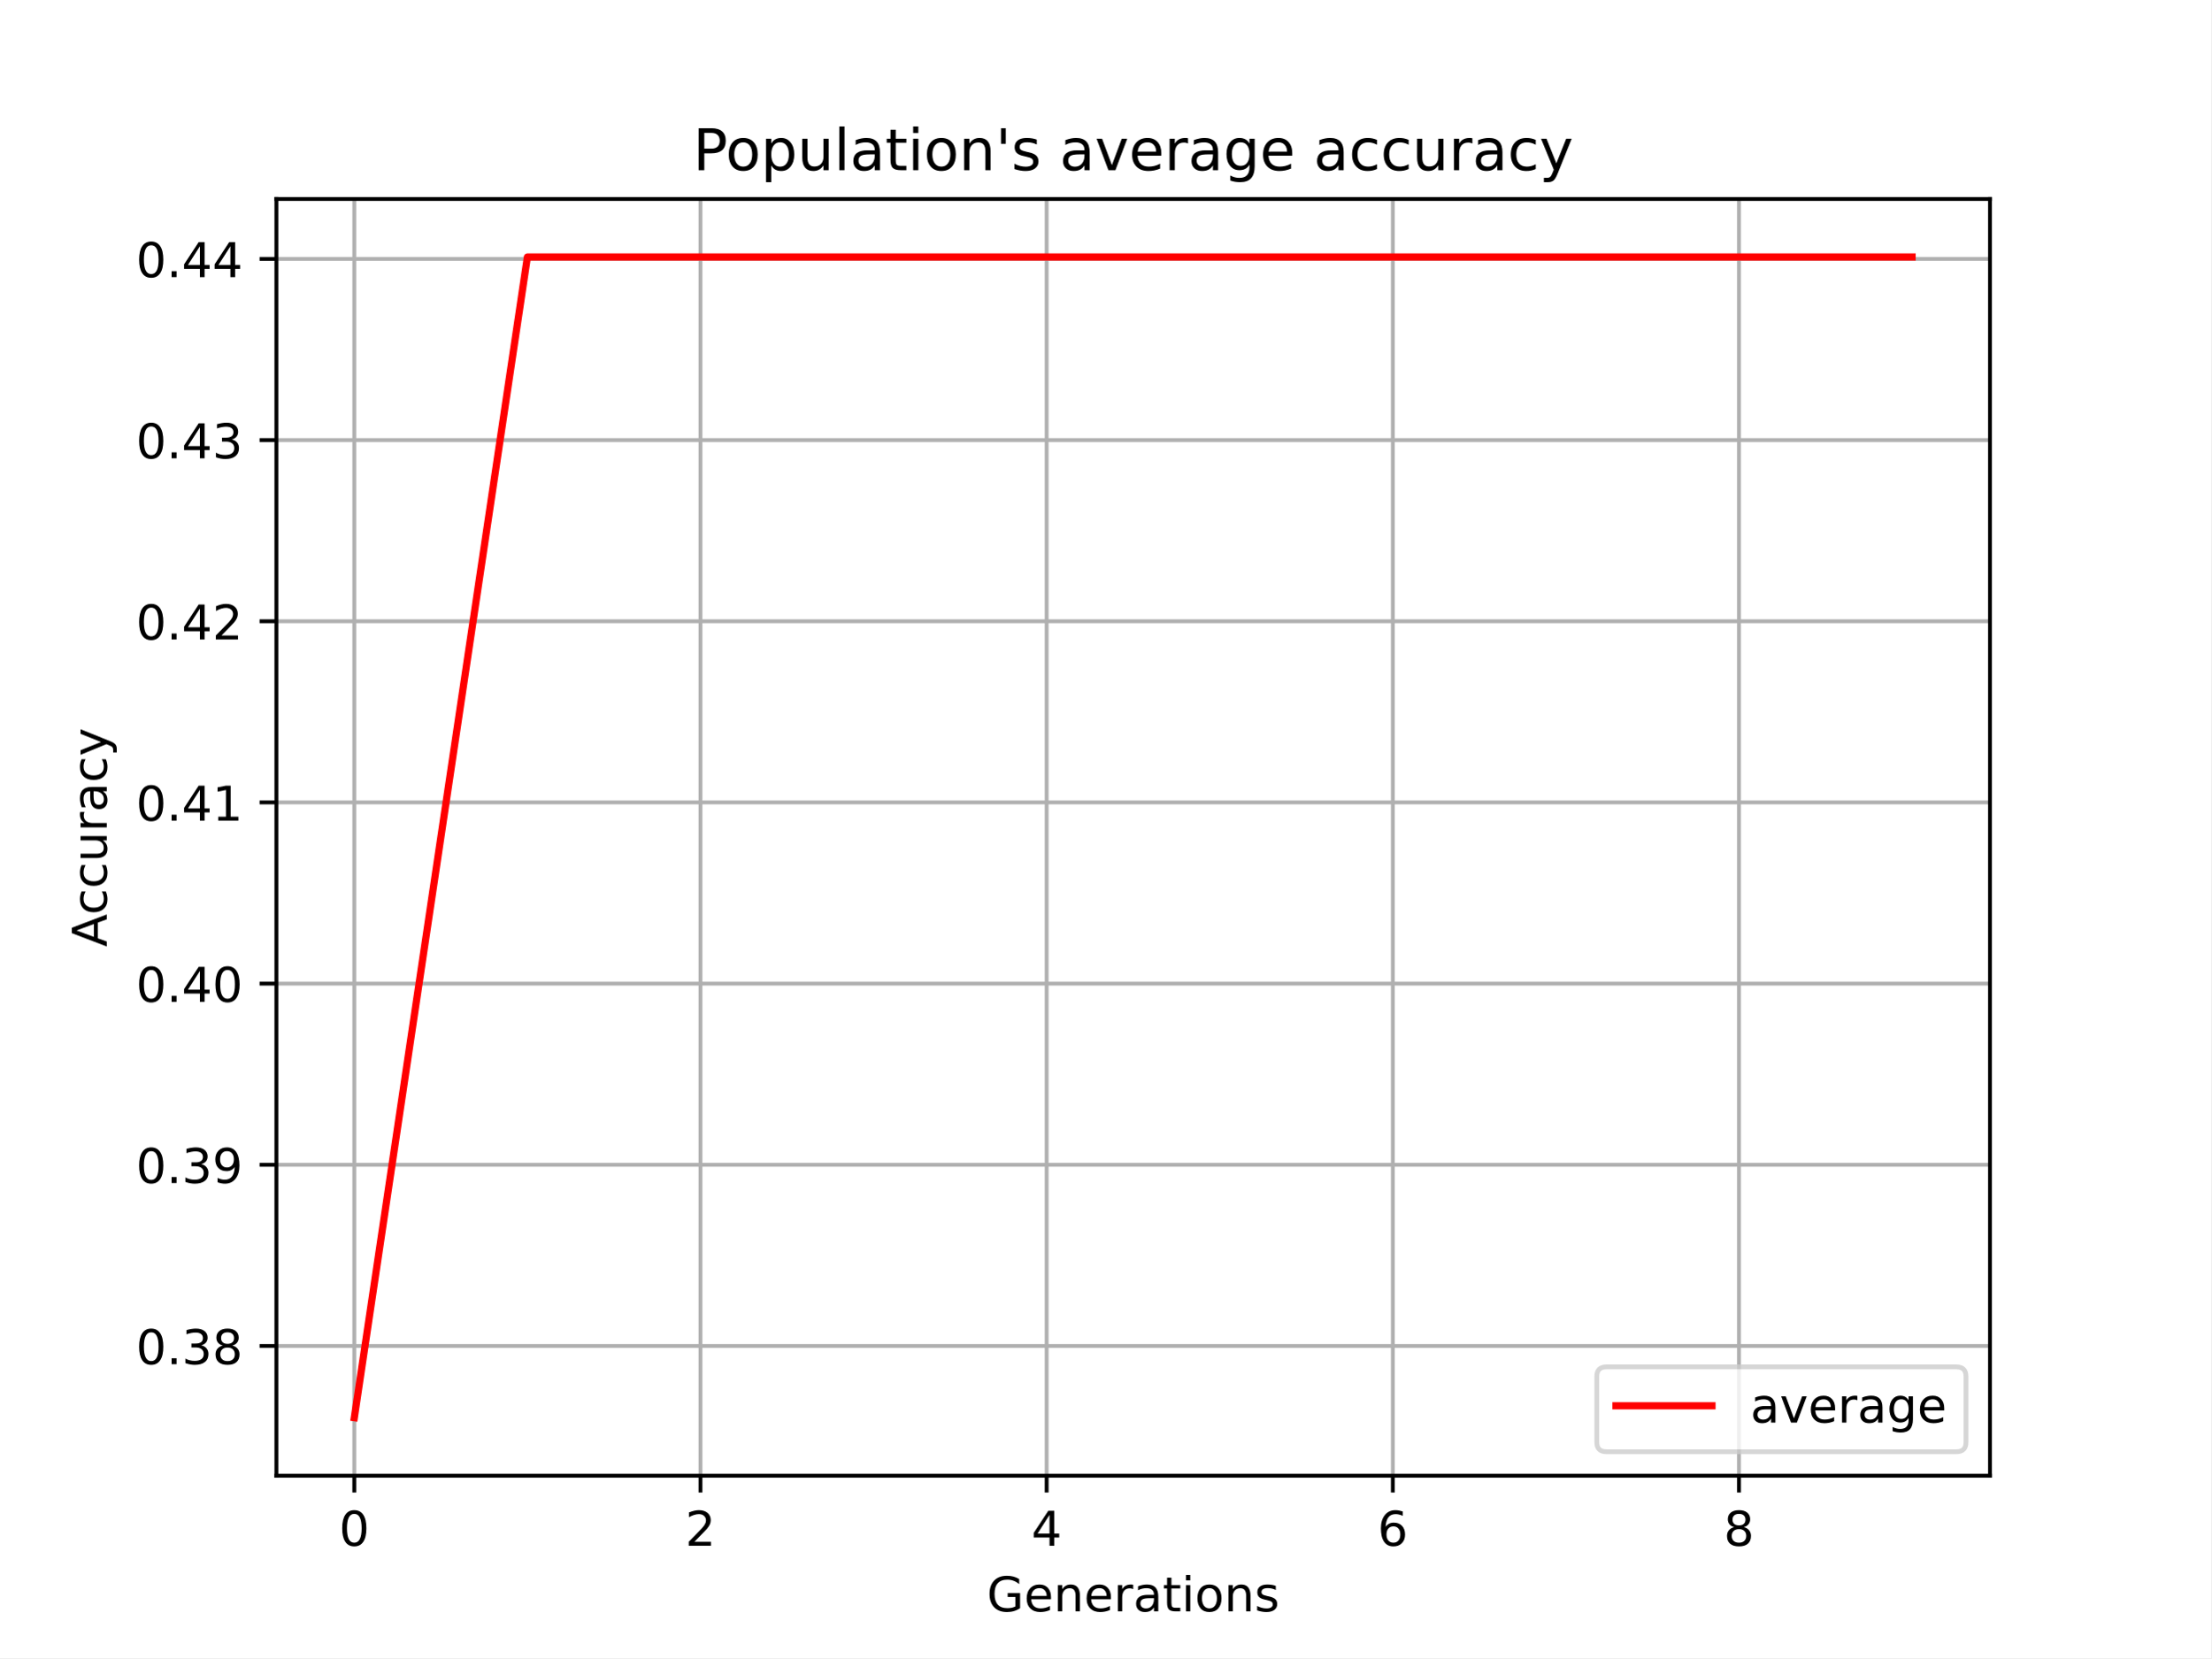
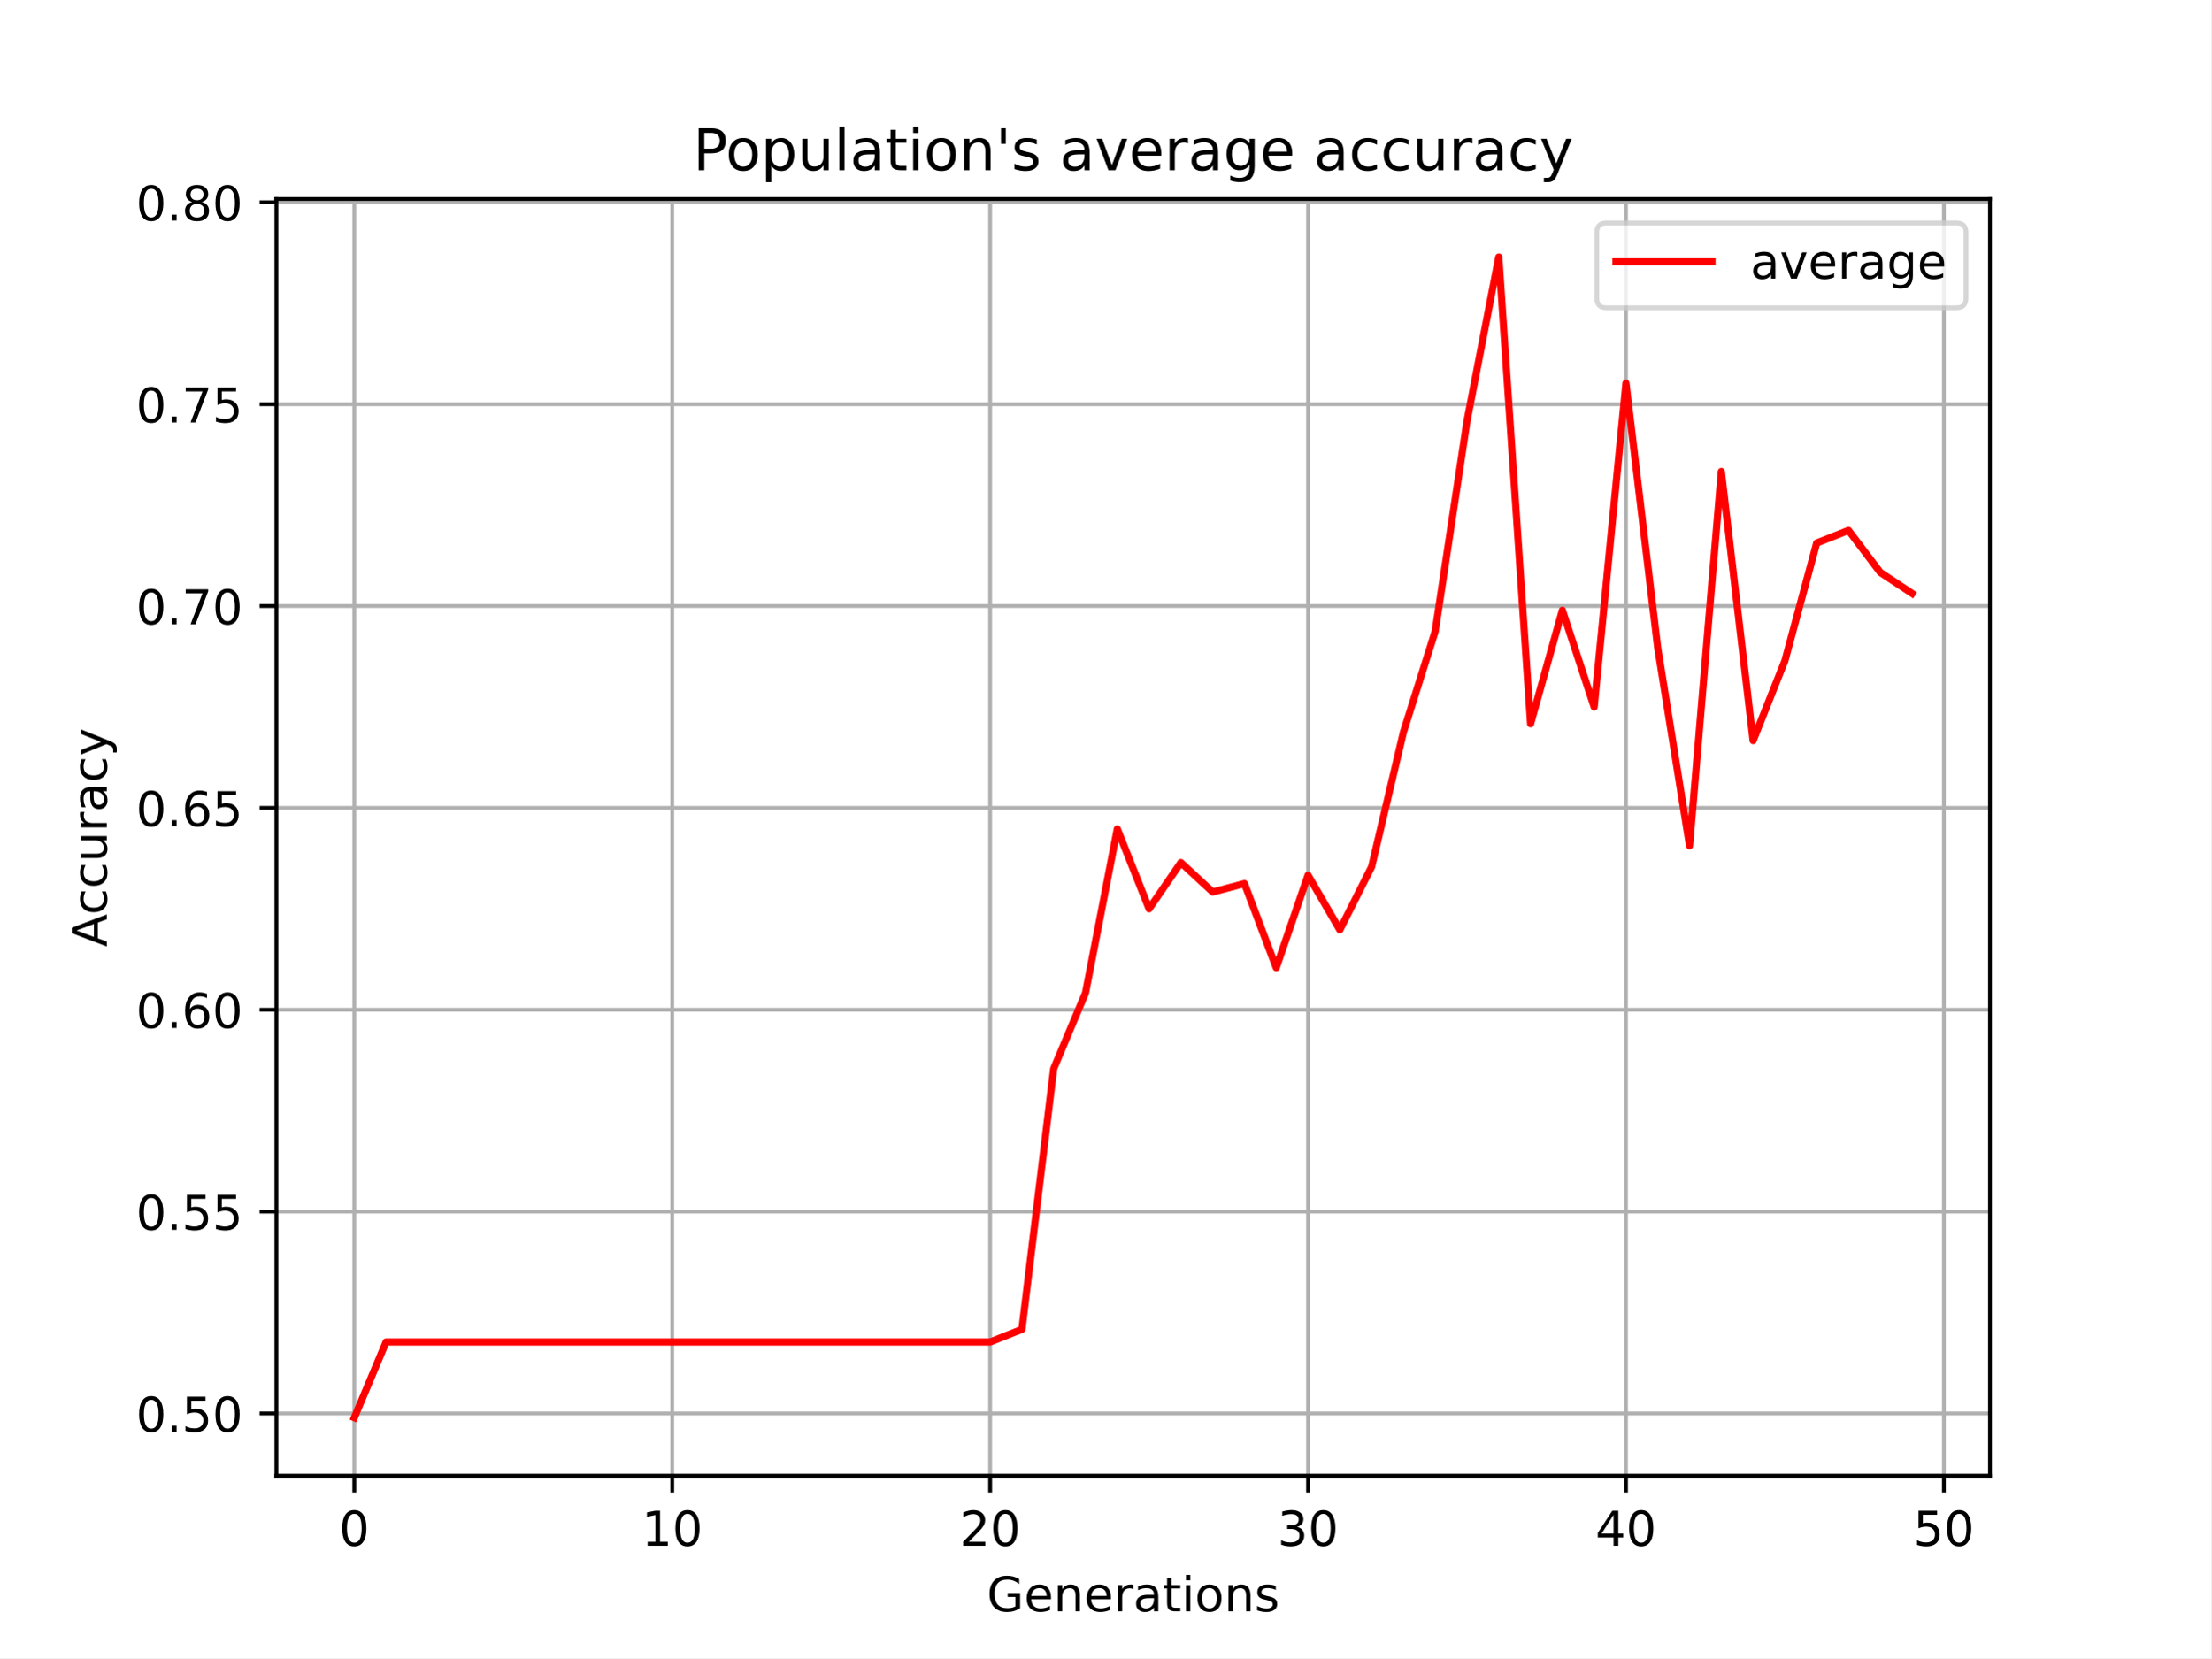
<svg xmlns="http://www.w3.org/2000/svg" xmlns:xlink="http://www.w3.org/1999/xlink" height="345.6pt" version="1.1" viewBox="0 0 460.8 345.6" width="460.8pt">
  <defs>
    <style type="text/css">*{stroke-linecap:butt;stroke-linejoin:round;}</style>
  </defs>
  <g id="figure_1">
    <g id="patch_1">
      <path d="M 0 345.6  L 460.8 345.6  L 460.8 0  L 0 0  z " style="fill:#ffffff;" />
    </g>
    <g id="axes_1">
      <g id="patch_2">
        <path d="M 57.6 307.584  L 414.72 307.584  L 414.72 41.472  L 57.6 41.472  z " style="fill:#ffffff;" />
      </g>
      <g id="matplotlib.axis_1">
        <g id="xtick_1">
          <g id="line2d_1">
-             <path clip-path="url(#pfae59874b2)" d="M 73.833 307.584  L 73.833 41.472  " style="fill:none;stroke:#b0b0b0;stroke-linecap:square;stroke-width:0.8;" />
+             <path clip-path="url(#p418a339ce0)" d="M 73.833 307.584  L 73.833 41.472  " style="fill:none;stroke:#b0b0b0;stroke-linecap:square;stroke-width:0.8;" />
          </g>
          <g id="line2d_2">
            <defs>
-               <path d="M 0 0  L 0 3.5  " id="m2e773ab486" style="stroke:#000000;stroke-width:0.8;" />
+               <path d="M 0 0  L 0 3.5  " id="m3386661712" style="stroke:#000000;stroke-width:0.8;" />
            </defs>
            <g>
-               <use style="stroke:#000000;stroke-width:0.8;" x="73.833" xlink:href="#m2e773ab486" y="307.584" />
+               <use style="stroke:#000000;stroke-width:0.8;" x="73.833" xlink:href="#m3386661712" y="307.584" />
            </g>
          </g>
          <g id="text_1">
            <g transform="translate(70.65148 322.1824)scale(0.1 -0.1)">
              <defs>
                <path d="M 2034 4250  Q 1547 4250 1301 3770  Q 1056 3291 1056 2328  Q 1056 1369 1301 889  Q 1547 409 2034 409  Q 2525 409 2770 889  Q 3016 1369 3016 2328  Q 3016 3291 2770 3770  Q 2525 4250 2034 4250  z M 2034 4750  Q 2819 4750 3233 4129  Q 3647 3509 3647 2328  Q 3647 1150 3233 529  Q 2819 -91 2034 -91  Q 1250 -91 836 529  Q 422 1150 422 2328  Q 422 3509 836 4129  Q 1250 4750 2034 4750  z " id="DejaVuSans-30" transform="scale(0.015625)" />
              </defs>
              <use xlink:href="#DejaVuSans-30" />
            </g>
          </g>
        </g>
        <g id="xtick_2">
          <g id="line2d_3">
-             <path clip-path="url(#pfae59874b2)" d="M 145.978 307.584  L 145.978 41.472  " style="fill:none;stroke:#b0b0b0;stroke-linecap:square;stroke-width:0.8;" />
+             <path clip-path="url(#p418a339ce0)" d="M 140.089 307.584  L 140.089 41.472  " style="fill:none;stroke:#b0b0b0;stroke-linecap:square;stroke-width:0.8;" />
          </g>
          <g id="line2d_4">
            <g>
-               <use style="stroke:#000000;stroke-width:0.8;" x="145.978" xlink:href="#m2e773ab486" y="307.584" />
+               <use style="stroke:#000000;stroke-width:0.8;" x="140.089" xlink:href="#m3386661712" y="307.584" />
            </g>
          </g>
          <g id="text_2">
-             <g transform="translate(142.7969 322.1824)scale(0.1 -0.1)">
-               <defs>
-                 <path d="M 1228 531  L 3431 531  L 3431 0  L 469 0  L 469 531  Q 828 903 1448 1529  Q 2069 2156 2228 2338  Q 2531 2678 2651 2914  Q 2772 3150 2772 3378  Q 2772 3750 2511 3984  Q 2250 4219 1831 4219  Q 1534 4219 1204 4116  Q 875 4013 500 3803  L 500 4441  Q 881 4594 1212 4672  Q 1544 4750 1819 4750  Q 2544 4750 2975 4387  Q 3406 4025 3406 3419  Q 3406 3131 3298 2873  Q 3191 2616 2906 2266  Q 2828 2175 2409 1742  Q 1991 1309 1228 531  z " id="DejaVuSans-32" transform="scale(0.015625)" />
-               </defs>
-               <use xlink:href="#DejaVuSans-32" />
+             <g transform="translate(133.7263 322.1824)scale(0.1 -0.1)">
+               <defs>
+                 <path d="M 794 531  L 1825 531  L 1825 4091  L 703 3866  L 703 4441  L 1819 4666  L 2450 4666  L 2450 531  L 3481 531  L 3481 0  L 794 0  L 794 531  z " id="DejaVuSans-31" transform="scale(0.015625)" />
+               </defs>
+               <use xlink:href="#DejaVuSans-31" />
+               <use x="63.623" xlink:href="#DejaVuSans-30" />
            </g>
          </g>
        </g>
        <g id="xtick_3">
          <g id="line2d_5">
-             <path clip-path="url(#pfae59874b2)" d="M 218.124 307.584  L 218.124 41.472  " style="fill:none;stroke:#b0b0b0;stroke-linecap:square;stroke-width:0.8;" />
+             <path clip-path="url(#p418a339ce0)" d="M 206.345 307.584  L 206.345 41.472  " style="fill:none;stroke:#b0b0b0;stroke-linecap:square;stroke-width:0.8;" />
          </g>
          <g id="line2d_6">
            <g>
-               <use style="stroke:#000000;stroke-width:0.8;" x="218.124" xlink:href="#m2e773ab486" y="307.584" />
+               <use style="stroke:#000000;stroke-width:0.8;" x="206.345" xlink:href="#m3386661712" y="307.584" />
            </g>
          </g>
          <g id="text_3">
-             <g transform="translate(214.9424 322.1824)scale(0.1 -0.1)">
-               <defs>
-                 <path d="M 2419 4116  L 825 1625  L 2419 1625  L 2419 4116  z M 2253 4666  L 3047 4666  L 3047 1625  L 3713 1625  L 3713 1100  L 3047 1100  L 3047 0  L 2419 0  L 2419 1100  L 313 1100  L 313 1709  L 2253 4666  z " id="DejaVuSans-34" transform="scale(0.015625)" />
-               </defs>
-               <use xlink:href="#DejaVuSans-34" />
+             <g transform="translate(199.9823 322.1824)scale(0.1 -0.1)">
+               <defs>
+                 <path d="M 1228 531  L 3431 531  L 3431 0  L 469 0  L 469 531  Q 828 903 1448 1529  Q 2069 2156 2228 2338  Q 2531 2678 2651 2914  Q 2772 3150 2772 3378  Q 2772 3750 2511 3984  Q 2250 4219 1831 4219  Q 1534 4219 1204 4116  Q 875 4013 500 3803  L 500 4441  Q 881 4594 1212 4672  Q 1544 4750 1819 4750  Q 2544 4750 2975 4387  Q 3406 4025 3406 3419  Q 3406 3131 3298 2873  Q 3191 2616 2906 2266  Q 2828 2175 2409 1742  Q 1991 1309 1228 531  z " id="DejaVuSans-32" transform="scale(0.015625)" />
+               </defs>
+               <use xlink:href="#DejaVuSans-32" />
+               <use x="63.623" xlink:href="#DejaVuSans-30" />
            </g>
          </g>
        </g>
        <g id="xtick_4">
          <g id="line2d_7">
-             <path clip-path="url(#pfae59874b2)" d="M 290.269 307.584  L 290.269 41.472  " style="fill:none;stroke:#b0b0b0;stroke-linecap:square;stroke-width:0.8;" />
+             <path clip-path="url(#p418a339ce0)" d="M 272.601 307.584  L 272.601 41.472  " style="fill:none;stroke:#b0b0b0;stroke-linecap:square;stroke-width:0.8;" />
          </g>
          <g id="line2d_8">
            <g>
-               <use style="stroke:#000000;stroke-width:0.8;" x="290.269" xlink:href="#m2e773ab486" y="307.584" />
+               <use style="stroke:#000000;stroke-width:0.8;" x="272.601" xlink:href="#m3386661712" y="307.584" />
            </g>
          </g>
          <g id="text_4">
-             <g transform="translate(287.0878 322.1824)scale(0.1 -0.1)">
-               <defs>
-                 <path d="M 2113 2584  Q 1688 2584 1439 2293  Q 1191 2003 1191 1497  Q 1191 994 1439 701  Q 1688 409 2113 409  Q 2538 409 2786 701  Q 3034 994 3034 1497  Q 3034 2003 2786 2293  Q 2538 2584 2113 2584  z M 3366 4563  L 3366 3988  Q 3128 4100 2886 4159  Q 2644 4219 2406 4219  Q 1781 4219 1451 3797  Q 1122 3375 1075 2522  Q 1259 2794 1537 2939  Q 1816 3084 2150 3084  Q 2853 3084 3261 2657  Q 3669 2231 3669 1497  Q 3669 778 3244 343  Q 2819 -91 2113 -91  Q 1303 -91 875 529  Q 447 1150 447 2328  Q 447 3434 972 4092  Q 1497 4750 2381 4750  Q 2619 4750 2861 4703  Q 3103 4656 3366 4563  z " id="DejaVuSans-36" transform="scale(0.015625)" />
-               </defs>
-               <use xlink:href="#DejaVuSans-36" />
+             <g transform="translate(266.2383 322.1824)scale(0.1 -0.1)">
+               <defs>
+                 <path d="M 2597 2516  Q 3050 2419 3304 2112  Q 3559 1806 3559 1356  Q 3559 666 3084 287  Q 2609 -91 1734 -91  Q 1441 -91 1130 -33  Q 819 25 488 141  L 488 750  Q 750 597 1062 519  Q 1375 441 1716 441  Q 2309 441 2620 675  Q 2931 909 2931 1356  Q 2931 1769 2642 2001  Q 2353 2234 1838 2234  L 1294 2234  L 1294 2753  L 1863 2753  Q 2328 2753 2575 2939  Q 2822 3125 2822 3475  Q 2822 3834 2567 4026  Q 2313 4219 1838 4219  Q 1578 4219 1281 4162  Q 984 4106 628 3988  L 628 4550  Q 988 4650 1302 4700  Q 1616 4750 1894 4750  Q 2613 4750 3031 4423  Q 3450 4097 3450 3541  Q 3450 3153 3228 2886  Q 3006 2619 2597 2516  z " id="DejaVuSans-33" transform="scale(0.015625)" />
+               </defs>
+               <use xlink:href="#DejaVuSans-33" />
+               <use x="63.623" xlink:href="#DejaVuSans-30" />
            </g>
          </g>
        </g>
        <g id="xtick_5">
          <g id="line2d_9">
-             <path clip-path="url(#pfae59874b2)" d="M 362.415 307.584  L 362.415 41.472  " style="fill:none;stroke:#b0b0b0;stroke-linecap:square;stroke-width:0.8;" />
+             <path clip-path="url(#p418a339ce0)" d="M 338.857 307.584  L 338.857 41.472  " style="fill:none;stroke:#b0b0b0;stroke-linecap:square;stroke-width:0.8;" />
          </g>
          <g id="line2d_10">
            <g>
-               <use style="stroke:#000000;stroke-width:0.8;" x="362.415" xlink:href="#m2e773ab486" y="307.584" />
+               <use style="stroke:#000000;stroke-width:0.8;" x="338.857" xlink:href="#m3386661712" y="307.584" />
            </g>
          </g>
          <g id="text_5">
-             <g transform="translate(359.2333 322.1824)scale(0.1 -0.1)">
-               <defs>
-                 <path d="M 2034 2216  Q 1584 2216 1326 1975  Q 1069 1734 1069 1313  Q 1069 891 1326 650  Q 1584 409 2034 409  Q 2484 409 2743 651  Q 3003 894 3003 1313  Q 3003 1734 2745 1975  Q 2488 2216 2034 2216  z M 1403 2484  Q 997 2584 770 2862  Q 544 3141 544 3541  Q 544 4100 942 4425  Q 1341 4750 2034 4750  Q 2731 4750 3128 4425  Q 3525 4100 3525 3541  Q 3525 3141 3298 2862  Q 3072 2584 2669 2484  Q 3125 2378 3379 2068  Q 3634 1759 3634 1313  Q 3634 634 3220 271  Q 2806 -91 2034 -91  Q 1263 -91 848 271  Q 434 634 434 1313  Q 434 1759 690 2068  Q 947 2378 1403 2484  z M 1172 3481  Q 1172 3119 1398 2916  Q 1625 2713 2034 2713  Q 2441 2713 2670 2916  Q 2900 3119 2900 3481  Q 2900 3844 2670 4047  Q 2441 4250 2034 4250  Q 1625 4250 1398 4047  Q 1172 3844 1172 3481  z " id="DejaVuSans-38" transform="scale(0.015625)" />
-               </defs>
-               <use xlink:href="#DejaVuSans-38" />
-             </g>
-           </g>
-         </g>
-         <g id="text_6">
+             <g transform="translate(332.4943 322.1824)scale(0.1 -0.1)">
+               <defs>
+                 <path d="M 2419 4116  L 825 1625  L 2419 1625  L 2419 4116  z M 2253 4666  L 3047 4666  L 3047 1625  L 3713 1625  L 3713 1100  L 3047 1100  L 3047 0  L 2419 0  L 2419 1100  L 313 1100  L 313 1709  L 2253 4666  z " id="DejaVuSans-34" transform="scale(0.015625)" />
+               </defs>
+               <use xlink:href="#DejaVuSans-34" />
+               <use x="63.623" xlink:href="#DejaVuSans-30" />
+             </g>
+           </g>
+         </g>
+         <g id="xtick_6">
+           <g id="line2d_11">
+             <path clip-path="url(#p418a339ce0)" d="M 405.113 307.584  L 405.113 41.472  " style="fill:none;stroke:#b0b0b0;stroke-linecap:square;stroke-width:0.8;" />
+           </g>
+           <g id="line2d_12">
+             <g>
+               <use style="stroke:#000000;stroke-width:0.8;" x="405.113" xlink:href="#m3386661712" y="307.584" />
+             </g>
+           </g>
+           <g id="text_6">
+             <g transform="translate(398.7504 322.1824)scale(0.1 -0.1)">
+               <defs>
+                 <path d="M 691 4666  L 3169 4666  L 3169 4134  L 1269 4134  L 1269 2991  Q 1406 3038 1543 3061  Q 1681 3084 1819 3084  Q 2600 3084 3056 2656  Q 3513 2228 3513 1497  Q 3513 744 3044 326  Q 2575 -91 1722 -91  Q 1428 -91 1123 -41  Q 819 9 494 109  L 494 744  Q 775 591 1075 516  Q 1375 441 1709 441  Q 2250 441 2565 725  Q 2881 1009 2881 1497  Q 2881 1984 2565 2268  Q 2250 2553 1709 2553  Q 1456 2553 1204 2497  Q 953 2441 691 2322  L 691 4666  z " id="DejaVuSans-35" transform="scale(0.015625)" />
+               </defs>
+               <use xlink:href="#DejaVuSans-35" />
+               <use x="63.623" xlink:href="#DejaVuSans-30" />
+             </g>
+           </g>
+         </g>
+         <g id="text_7">
          <g transform="translate(205.6623 335.8606)scale(0.1 -0.1)">
            <defs>
              <path d="M 3809 666  L 3809 1919  L 2778 1919  L 2778 2438  L 4434 2438  L 4434 434  Q 4069 175 3628 42  Q 3188 -91 2688 -91  Q 1594 -91 976 548  Q 359 1188 359 2328  Q 359 3472 976 4111  Q 1594 4750 2688 4750  Q 3144 4750 3555 4637  Q 3966 4525 4313 4306  L 4313 3634  Q 3963 3931 3569 4081  Q 3175 4231 2741 4231  Q 1884 4231 1454 3753  Q 1025 3275 1025 2328  Q 1025 1384 1454 906  Q 1884 428 2741 428  Q 3075 428 3337 486  Q 3600 544 3809 666  z " id="DejaVuSans-47" transform="scale(0.015625)" />
              <path d="M 3597 1894  L 3597 1613  L 953 1613  Q 991 1019 1311 708  Q 1631 397 2203 397  Q 2534 397 2845 478  Q 3156 559 3463 722  L 3463 178  Q 3153 47 2828 -22  Q 2503 -91 2169 -91  Q 1331 -91 842 396  Q 353 884 353 1716  Q 353 2575 817 3079  Q 1281 3584 2069 3584  Q 2775 3584 3186 3129  Q 3597 2675 3597 1894  z M 3022 2063  Q 3016 2534 2758 2815  Q 2500 3097 2075 3097  Q 1594 3097 1305 2825  Q 1016 2553 972 2059  L 3022 2063  z " id="DejaVuSans-65" transform="scale(0.015625)" />
              <path d="M 3513 2113  L 3513 0  L 2938 0  L 2938 2094  Q 2938 2591 2744 2837  Q 2550 3084 2163 3084  Q 1697 3084 1428 2787  Q 1159 2491 1159 1978  L 1159 0  L 581 0  L 581 3500  L 1159 3500  L 1159 2956  Q 1366 3272 1645 3428  Q 1925 3584 2291 3584  Q 2894 3584 3203 3211  Q 3513 2838 3513 2113  z " id="DejaVuSans-6e" transform="scale(0.015625)" />
              <path d="M 2631 2963  Q 2534 3019 2420 3045  Q 2306 3072 2169 3072  Q 1681 3072 1420 2755  Q 1159 2438 1159 1844  L 1159 0  L 581 0  L 581 3500  L 1159 3500  L 1159 2956  Q 1341 3275 1631 3429  Q 1922 3584 2338 3584  Q 2397 3584 2469 3576  Q 2541 3569 2628 3553  L 2631 2963  z " id="DejaVuSans-72" transform="scale(0.015625)" />
              <path d="M 2194 1759  Q 1497 1759 1228 1600  Q 959 1441 959 1056  Q 959 750 1161 570  Q 1363 391 1709 391  Q 2188 391 2477 730  Q 2766 1069 2766 1631  L 2766 1759  L 2194 1759  z M 3341 1997  L 3341 0  L 2766 0  L 2766 531  Q 2569 213 2275 61  Q 1981 -91 1556 -91  Q 1019 -91 701 211  Q 384 513 384 1019  Q 384 1609 779 1909  Q 1175 2209 1959 2209  L 2766 2209  L 2766 2266  Q 2766 2663 2505 2880  Q 2244 3097 1772 3097  Q 1472 3097 1187 3025  Q 903 2953 641 2809  L 641 3341  Q 956 3463 1253 3523  Q 1550 3584 1831 3584  Q 2591 3584 2966 3190  Q 3341 2797 3341 1997  z " id="DejaVuSans-61" transform="scale(0.015625)" />
              <path d="M 1172 4494  L 1172 3500  L 2356 3500  L 2356 3053  L 1172 3053  L 1172 1153  Q 1172 725 1289 603  Q 1406 481 1766 481  L 2356 481  L 2356 0  L 1766 0  Q 1100 0 847 248  Q 594 497 594 1153  L 594 3053  L 172 3053  L 172 3500  L 594 3500  L 594 4494  L 1172 4494  z " id="DejaVuSans-74" transform="scale(0.015625)" />
              <path d="M 603 3500  L 1178 3500  L 1178 0  L 603 0  L 603 3500  z M 603 4863  L 1178 4863  L 1178 4134  L 603 4134  L 603 4863  z " id="DejaVuSans-69" transform="scale(0.015625)" />
              <path d="M 1959 3097  Q 1497 3097 1228 2736  Q 959 2375 959 1747  Q 959 1119 1226 758  Q 1494 397 1959 397  Q 2419 397 2687 759  Q 2956 1122 2956 1747  Q 2956 2369 2687 2733  Q 2419 3097 1959 3097  z M 1959 3584  Q 2709 3584 3137 3096  Q 3566 2609 3566 1747  Q 3566 888 3137 398  Q 2709 -91 1959 -91  Q 1206 -91 779 398  Q 353 888 353 1747  Q 353 2609 779 3096  Q 1206 3584 1959 3584  z " id="DejaVuSans-6f" transform="scale(0.015625)" />
              <path d="M 2834 3397  L 2834 2853  Q 2591 2978 2328 3040  Q 2066 3103 1784 3103  Q 1356 3103 1142 2972  Q 928 2841 928 2578  Q 928 2378 1081 2264  Q 1234 2150 1697 2047  L 1894 2003  Q 2506 1872 2764 1633  Q 3022 1394 3022 966  Q 3022 478 2636 193  Q 2250 -91 1575 -91  Q 1294 -91 989 -36  Q 684 19 347 128  L 347 722  Q 666 556 975 473  Q 1284 391 1588 391  Q 1994 391 2212 530  Q 2431 669 2431 922  Q 2431 1156 2273 1281  Q 2116 1406 1581 1522  L 1381 1569  Q 847 1681 609 1914  Q 372 2147 372 2553  Q 372 3047 722 3315  Q 1072 3584 1716 3584  Q 2034 3584 2315 3537  Q 2597 3491 2834 3397  z " id="DejaVuSans-73" transform="scale(0.015625)" />
            </defs>
            <use xlink:href="#DejaVuSans-47" />
            <use x="77.49" xlink:href="#DejaVuSans-65" />
            <use x="139.014" xlink:href="#DejaVuSans-6e" />
            <use x="202.393" xlink:href="#DejaVuSans-65" />
            <use x="263.916" xlink:href="#DejaVuSans-72" />
            <use x="305.029" xlink:href="#DejaVuSans-61" />
            <use x="366.309" xlink:href="#DejaVuSans-74" />
            <use x="405.518" xlink:href="#DejaVuSans-69" />
            <use x="433.301" xlink:href="#DejaVuSans-6f" />
            <use x="494.482" xlink:href="#DejaVuSans-6e" />
            <use x="557.861" xlink:href="#DejaVuSans-73" />
          </g>
        </g>
      </g>
      <g id="matplotlib.axis_2">
        <g id="ytick_1">
-           <g id="line2d_11">
-             <path clip-path="url(#pfae59874b2)" d="M 57.6 280.54  L 414.72 280.54  " style="fill:none;stroke:#b0b0b0;stroke-linecap:square;stroke-width:0.8;" />
-           </g>
-           <g id="line2d_12">
+           <g id="line2d_13">
+             <path clip-path="url(#p418a339ce0)" d="M 57.6 294.611  L 414.72 294.611  " style="fill:none;stroke:#b0b0b0;stroke-linecap:square;stroke-width:0.8;" />
+           </g>
+           <g id="line2d_14">
            <defs>
-               <path d="M 0 0  L -3.5 0  " id="m32ea1420cf" style="stroke:#000000;stroke-width:0.8;" />
+               <path d="M 0 0  L -3.5 0  " id="mb14eae6758" style="stroke:#000000;stroke-width:0.8;" />
            </defs>
            <g>
-               <use style="stroke:#000000;stroke-width:0.8;" x="57.6" xlink:href="#m32ea1420cf" y="280.54" />
-             </g>
-           </g>
-           <g id="text_7">
-             <g transform="translate(28.33438 284.3393)scale(0.1 -0.1)">
+               <use style="stroke:#000000;stroke-width:0.8;" x="57.6" xlink:href="#mb14eae6758" y="294.611" />
+             </g>
+           </g>
+           <g id="text_8">
+             <g transform="translate(28.33438 298.4107)scale(0.1 -0.1)">
              <defs>
                <path d="M 684 794  L 1344 794  L 1344 0  L 684 0  L 684 794  z " id="DejaVuSans-2e" transform="scale(0.015625)" />
-                 <path d="M 2597 2516  Q 3050 2419 3304 2112  Q 3559 1806 3559 1356  Q 3559 666 3084 287  Q 2609 -91 1734 -91  Q 1441 -91 1130 -33  Q 819 25 488 141  L 488 750  Q 750 597 1062 519  Q 1375 441 1716 441  Q 2309 441 2620 675  Q 2931 909 2931 1356  Q 2931 1769 2642 2001  Q 2353 2234 1838 2234  L 1294 2234  L 1294 2753  L 1863 2753  Q 2328 2753 2575 2939  Q 2822 3125 2822 3475  Q 2822 3834 2567 4026  Q 2313 4219 1838 4219  Q 1578 4219 1281 4162  Q 984 4106 628 3988  L 628 4550  Q 988 4650 1302 4700  Q 1616 4750 1894 4750  Q 2613 4750 3031 4423  Q 3450 4097 3450 3541  Q 3450 3153 3228 2886  Q 3006 2619 2597 2516  z " id="DejaVuSans-33" transform="scale(0.015625)" />
-               </defs>
-               <use xlink:href="#DejaVuSans-30" />
-               <use x="63.623" xlink:href="#DejaVuSans-2e" />
-               <use x="95.41" xlink:href="#DejaVuSans-33" />
-               <use x="159.033" xlink:href="#DejaVuSans-38" />
+               </defs>
+               <use xlink:href="#DejaVuSans-30" />
+               <use x="63.623" xlink:href="#DejaVuSans-2e" />
+               <use x="95.41" xlink:href="#DejaVuSans-35" />
+               <use x="159.033" xlink:href="#DejaVuSans-30" />
            </g>
          </g>
        </g>
        <g id="ytick_2">
-           <g id="line2d_13">
-             <path clip-path="url(#pfae59874b2)" d="M 57.6 242.777  L 414.72 242.777  " style="fill:none;stroke:#b0b0b0;stroke-linecap:square;stroke-width:0.8;" />
-           </g>
-           <g id="line2d_14">
-             <g>
-               <use style="stroke:#000000;stroke-width:0.8;" x="57.6" xlink:href="#m32ea1420cf" y="242.777" />
-             </g>
-           </g>
-           <g id="text_8">
-             <g transform="translate(28.33438 246.5762)scale(0.1 -0.1)">
-               <defs>
-                 <path d="M 703 97  L 703 672  Q 941 559 1184 500  Q 1428 441 1663 441  Q 2288 441 2617 861  Q 2947 1281 2994 2138  Q 2813 1869 2534 1725  Q 2256 1581 1919 1581  Q 1219 1581 811 2004  Q 403 2428 403 3163  Q 403 3881 828 4315  Q 1253 4750 1959 4750  Q 2769 4750 3195 4129  Q 3622 3509 3622 2328  Q 3622 1225 3098 567  Q 2575 -91 1691 -91  Q 1453 -91 1209 -44  Q 966 3 703 97  z M 1959 2075  Q 2384 2075 2632 2365  Q 2881 2656 2881 3163  Q 2881 3666 2632 3958  Q 2384 4250 1959 4250  Q 1534 4250 1286 3958  Q 1038 3666 1038 3163  Q 1038 2656 1286 2365  Q 1534 2075 1959 2075  z " id="DejaVuSans-39" transform="scale(0.015625)" />
-               </defs>
-               <use xlink:href="#DejaVuSans-30" />
-               <use x="63.623" xlink:href="#DejaVuSans-2e" />
-               <use x="95.41" xlink:href="#DejaVuSans-33" />
-               <use x="159.033" xlink:href="#DejaVuSans-39" />
+           <g id="line2d_15">
+             <path clip-path="url(#p418a339ce0)" d="M 57.6 252.538  L 414.72 252.538  " style="fill:none;stroke:#b0b0b0;stroke-linecap:square;stroke-width:0.8;" />
+           </g>
+           <g id="line2d_16">
+             <g>
+               <use style="stroke:#000000;stroke-width:0.8;" x="57.6" xlink:href="#mb14eae6758" y="252.538" />
+             </g>
+           </g>
+           <g id="text_9">
+             <g transform="translate(28.33438 256.3377)scale(0.1 -0.1)">
+               <use xlink:href="#DejaVuSans-30" />
+               <use x="63.623" xlink:href="#DejaVuSans-2e" />
+               <use x="95.41" xlink:href="#DejaVuSans-35" />
+               <use x="159.033" xlink:href="#DejaVuSans-35" />
            </g>
          </g>
        </g>
        <g id="ytick_3">
-           <g id="line2d_15">
-             <path clip-path="url(#pfae59874b2)" d="M 57.6 205.014  L 414.72 205.014  " style="fill:none;stroke:#b0b0b0;stroke-linecap:square;stroke-width:0.8;" />
-           </g>
-           <g id="line2d_16">
-             <g>
-               <use style="stroke:#000000;stroke-width:0.8;" x="57.6" xlink:href="#m32ea1420cf" y="205.014" />
-             </g>
-           </g>
-           <g id="text_9">
-             <g transform="translate(28.33438 208.8131)scale(0.1 -0.1)">
-               <use xlink:href="#DejaVuSans-30" />
-               <use x="63.623" xlink:href="#DejaVuSans-2e" />
-               <use x="95.41" xlink:href="#DejaVuSans-34" />
+           <g id="line2d_17">
+             <path clip-path="url(#p418a339ce0)" d="M 57.6 210.465  L 414.72 210.465  " style="fill:none;stroke:#b0b0b0;stroke-linecap:square;stroke-width:0.8;" />
+           </g>
+           <g id="line2d_18">
+             <g>
+               <use style="stroke:#000000;stroke-width:0.8;" x="57.6" xlink:href="#mb14eae6758" y="210.465" />
+             </g>
+           </g>
+           <g id="text_10">
+             <g transform="translate(28.33438 214.2646)scale(0.1 -0.1)">
+               <defs>
+                 <path d="M 2113 2584  Q 1688 2584 1439 2293  Q 1191 2003 1191 1497  Q 1191 994 1439 701  Q 1688 409 2113 409  Q 2538 409 2786 701  Q 3034 994 3034 1497  Q 3034 2003 2786 2293  Q 2538 2584 2113 2584  z M 3366 4563  L 3366 3988  Q 3128 4100 2886 4159  Q 2644 4219 2406 4219  Q 1781 4219 1451 3797  Q 1122 3375 1075 2522  Q 1259 2794 1537 2939  Q 1816 3084 2150 3084  Q 2853 3084 3261 2657  Q 3669 2231 3669 1497  Q 3669 778 3244 343  Q 2819 -91 2113 -91  Q 1303 -91 875 529  Q 447 1150 447 2328  Q 447 3434 972 4092  Q 1497 4750 2381 4750  Q 2619 4750 2861 4703  Q 3103 4656 3366 4563  z " id="DejaVuSans-36" transform="scale(0.015625)" />
+               </defs>
+               <use xlink:href="#DejaVuSans-30" />
+               <use x="63.623" xlink:href="#DejaVuSans-2e" />
+               <use x="95.41" xlink:href="#DejaVuSans-36" />
              <use x="159.033" xlink:href="#DejaVuSans-30" />
            </g>
          </g>
        </g>
        <g id="ytick_4">
-           <g id="line2d_17">
-             <path clip-path="url(#pfae59874b2)" d="M 57.6 167.251  L 414.72 167.251  " style="fill:none;stroke:#b0b0b0;stroke-linecap:square;stroke-width:0.8;" />
-           </g>
-           <g id="line2d_18">
-             <g>
-               <use style="stroke:#000000;stroke-width:0.8;" x="57.6" xlink:href="#m32ea1420cf" y="167.251" />
-             </g>
-           </g>
-           <g id="text_10">
-             <g transform="translate(28.33438 171.0499)scale(0.1 -0.1)">
-               <defs>
-                 <path d="M 794 531  L 1825 531  L 1825 4091  L 703 3866  L 703 4441  L 1819 4666  L 2450 4666  L 2450 531  L 3481 531  L 3481 0  L 794 0  L 794 531  z " id="DejaVuSans-31" transform="scale(0.015625)" />
-               </defs>
-               <use xlink:href="#DejaVuSans-30" />
-               <use x="63.623" xlink:href="#DejaVuSans-2e" />
-               <use x="95.41" xlink:href="#DejaVuSans-34" />
-               <use x="159.033" xlink:href="#DejaVuSans-31" />
+           <g id="line2d_19">
+             <path clip-path="url(#p418a339ce0)" d="M 57.6 168.392  L 414.72 168.392  " style="fill:none;stroke:#b0b0b0;stroke-linecap:square;stroke-width:0.8;" />
+           </g>
+           <g id="line2d_20">
+             <g>
+               <use style="stroke:#000000;stroke-width:0.8;" x="57.6" xlink:href="#mb14eae6758" y="168.392" />
+             </g>
+           </g>
+           <g id="text_11">
+             <g transform="translate(28.33438 172.1916)scale(0.1 -0.1)">
+               <use xlink:href="#DejaVuSans-30" />
+               <use x="63.623" xlink:href="#DejaVuSans-2e" />
+               <use x="95.41" xlink:href="#DejaVuSans-36" />
+               <use x="159.033" xlink:href="#DejaVuSans-35" />
            </g>
          </g>
        </g>
        <g id="ytick_5">
-           <g id="line2d_19">
-             <path clip-path="url(#pfae59874b2)" d="M 57.6 129.488  L 414.72 129.488  " style="fill:none;stroke:#b0b0b0;stroke-linecap:square;stroke-width:0.8;" />
-           </g>
-           <g id="line2d_20">
-             <g>
-               <use style="stroke:#000000;stroke-width:0.8;" x="57.6" xlink:href="#m32ea1420cf" y="129.488" />
-             </g>
-           </g>
-           <g id="text_11">
-             <g transform="translate(28.33438 133.2868)scale(0.1 -0.1)">
-               <use xlink:href="#DejaVuSans-30" />
-               <use x="63.623" xlink:href="#DejaVuSans-2e" />
-               <use x="95.41" xlink:href="#DejaVuSans-34" />
-               <use x="159.033" xlink:href="#DejaVuSans-32" />
+           <g id="line2d_21">
+             <path clip-path="url(#p418a339ce0)" d="M 57.6 126.319  L 414.72 126.319  " style="fill:none;stroke:#b0b0b0;stroke-linecap:square;stroke-width:0.8;" />
+           </g>
+           <g id="line2d_22">
+             <g>
+               <use style="stroke:#000000;stroke-width:0.8;" x="57.6" xlink:href="#mb14eae6758" y="126.319" />
+             </g>
+           </g>
+           <g id="text_12">
+             <g transform="translate(28.33438 130.1185)scale(0.1 -0.1)">
+               <defs>
+                 <path d="M 525 4666  L 3525 4666  L 3525 4397  L 1831 0  L 1172 0  L 2766 4134  L 525 4134  L 525 4666  z " id="DejaVuSans-37" transform="scale(0.015625)" />
+               </defs>
+               <use xlink:href="#DejaVuSans-30" />
+               <use x="63.623" xlink:href="#DejaVuSans-2e" />
+               <use x="95.41" xlink:href="#DejaVuSans-37" />
+               <use x="159.033" xlink:href="#DejaVuSans-30" />
            </g>
          </g>
        </g>
        <g id="ytick_6">
-           <g id="line2d_21">
-             <path clip-path="url(#pfae59874b2)" d="M 57.6 91.724  L 414.72 91.724  " style="fill:none;stroke:#b0b0b0;stroke-linecap:square;stroke-width:0.8;" />
-           </g>
-           <g id="line2d_22">
-             <g>
-               <use style="stroke:#000000;stroke-width:0.8;" x="57.6" xlink:href="#m32ea1420cf" y="91.724" />
-             </g>
-           </g>
-           <g id="text_12">
-             <g transform="translate(28.33438 95.52371)scale(0.1 -0.1)">
-               <use xlink:href="#DejaVuSans-30" />
-               <use x="63.623" xlink:href="#DejaVuSans-2e" />
-               <use x="95.41" xlink:href="#DejaVuSans-34" />
-               <use x="159.033" xlink:href="#DejaVuSans-33" />
+           <g id="line2d_23">
+             <path clip-path="url(#p418a339ce0)" d="M 57.6 84.246  L 414.72 84.246  " style="fill:none;stroke:#b0b0b0;stroke-linecap:square;stroke-width:0.8;" />
+           </g>
+           <g id="line2d_24">
+             <g>
+               <use style="stroke:#000000;stroke-width:0.8;" x="57.6" xlink:href="#mb14eae6758" y="84.246" />
+             </g>
+           </g>
+           <g id="text_13">
+             <g transform="translate(28.33438 88.04548)scale(0.1 -0.1)">
+               <use xlink:href="#DejaVuSans-30" />
+               <use x="63.623" xlink:href="#DejaVuSans-2e" />
+               <use x="95.41" xlink:href="#DejaVuSans-37" />
+               <use x="159.033" xlink:href="#DejaVuSans-35" />
            </g>
          </g>
        </g>
        <g id="ytick_7">
-           <g id="line2d_23">
-             <path clip-path="url(#pfae59874b2)" d="M 57.6 53.961  L 414.72 53.961  " style="fill:none;stroke:#b0b0b0;stroke-linecap:square;stroke-width:0.8;" />
-           </g>
-           <g id="line2d_24">
-             <g>
-               <use style="stroke:#000000;stroke-width:0.8;" x="57.6" xlink:href="#m32ea1420cf" y="53.961" />
-             </g>
-           </g>
-           <g id="text_13">
-             <g transform="translate(28.33438 57.76058)scale(0.1 -0.1)">
-               <use xlink:href="#DejaVuSans-30" />
-               <use x="63.623" xlink:href="#DejaVuSans-2e" />
-               <use x="95.41" xlink:href="#DejaVuSans-34" />
-               <use x="159.033" xlink:href="#DejaVuSans-34" />
-             </g>
-           </g>
-         </g>
-         <g id="text_14">
+           <g id="line2d_25">
+             <path clip-path="url(#p418a339ce0)" d="M 57.6 42.173  L 414.72 42.173  " style="fill:none;stroke:#b0b0b0;stroke-linecap:square;stroke-width:0.8;" />
+           </g>
+           <g id="line2d_26">
+             <g>
+               <use style="stroke:#000000;stroke-width:0.8;" x="57.6" xlink:href="#mb14eae6758" y="42.173" />
+             </g>
+           </g>
+           <g id="text_14">
+             <g transform="translate(28.33438 45.97244)scale(0.1 -0.1)">
+               <defs>
+                 <path d="M 2034 2216  Q 1584 2216 1326 1975  Q 1069 1734 1069 1313  Q 1069 891 1326 650  Q 1584 409 2034 409  Q 2484 409 2743 651  Q 3003 894 3003 1313  Q 3003 1734 2745 1975  Q 2488 2216 2034 2216  z M 1403 2484  Q 997 2584 770 2862  Q 544 3141 544 3541  Q 544 4100 942 4425  Q 1341 4750 2034 4750  Q 2731 4750 3128 4425  Q 3525 4100 3525 3541  Q 3525 3141 3298 2862  Q 3072 2584 2669 2484  Q 3125 2378 3379 2068  Q 3634 1759 3634 1313  Q 3634 634 3220 271  Q 2806 -91 2034 -91  Q 1263 -91 848 271  Q 434 634 434 1313  Q 434 1759 690 2068  Q 947 2378 1403 2484  z M 1172 3481  Q 1172 3119 1398 2916  Q 1625 2713 2034 2713  Q 2441 2713 2670 2916  Q 2900 3119 2900 3481  Q 2900 3844 2670 4047  Q 2441 4250 2034 4250  Q 1625 4250 1398 4047  Q 1172 3844 1172 3481  z " id="DejaVuSans-38" transform="scale(0.015625)" />
+               </defs>
+               <use xlink:href="#DejaVuSans-30" />
+               <use x="63.623" xlink:href="#DejaVuSans-2e" />
+               <use x="95.41" xlink:href="#DejaVuSans-38" />
+               <use x="159.033" xlink:href="#DejaVuSans-30" />
+             </g>
+           </g>
+         </g>
+         <g id="text_15">
          <g transform="translate(22.25469 197.3561)rotate(-90)scale(0.1 -0.1)">
            <defs>
              <path d="M 2188 4044  L 1331 1722  L 3047 1722  L 2188 4044  z M 1831 4666  L 2547 4666  L 4325 0  L 3669 0  L 3244 1197  L 1141 1197  L 716 0  L 50 0  L 1831 4666  z " id="DejaVuSans-41" transform="scale(0.015625)" />
              <path d="M 3122 3366  L 3122 2828  Q 2878 2963 2633 3030  Q 2388 3097 2138 3097  Q 1578 3097 1268 2742  Q 959 2388 959 1747  Q 959 1106 1268 751  Q 1578 397 2138 397  Q 2388 397 2633 464  Q 2878 531 3122 666  L 3122 134  Q 2881 22 2623 -34  Q 2366 -91 2075 -91  Q 1284 -91 818 406  Q 353 903 353 1747  Q 353 2603 823 3093  Q 1294 3584 2113 3584  Q 2378 3584 2631 3529  Q 2884 3475 3122 3366  z " id="DejaVuSans-63" transform="scale(0.015625)" />
              <path d="M 544 1381  L 544 3500  L 1119 3500  L 1119 1403  Q 1119 906 1312 657  Q 1506 409 1894 409  Q 2359 409 2629 706  Q 2900 1003 2900 1516  L 2900 3500  L 3475 3500  L 3475 0  L 2900 0  L 2900 538  Q 2691 219 2414 64  Q 2138 -91 1772 -91  Q 1169 -91 856 284  Q 544 659 544 1381  z M 1991 3584  L 1991 3584  z " id="DejaVuSans-75" transform="scale(0.015625)" />
              <path d="M 2059 -325  Q 1816 -950 1584 -1140  Q 1353 -1331 966 -1331  L 506 -1331  L 506 -850  L 844 -850  Q 1081 -850 1212 -737  Q 1344 -625 1503 -206  L 1606 56  L 191 3500  L 800 3500  L 1894 763  L 2988 3500  L 3597 3500  L 2059 -325  z " id="DejaVuSans-79" transform="scale(0.015625)" />
            </defs>
            <use xlink:href="#DejaVuSans-41" />
            <use x="66.658" xlink:href="#DejaVuSans-63" />
            <use x="121.639" xlink:href="#DejaVuSans-63" />
            <use x="176.619" xlink:href="#DejaVuSans-75" />
            <use x="239.998" xlink:href="#DejaVuSans-72" />
            <use x="281.111" xlink:href="#DejaVuSans-61" />
            <use x="342.391" xlink:href="#DejaVuSans-63" />
            <use x="397.371" xlink:href="#DejaVuSans-79" />
          </g>
        </g>
      </g>
-       <g id="line2d_25">
-         <path clip-path="url(#pfae59874b2)" d="M 73.833 295.488  L 109.905 53.568  L 145.978 53.568  L 182.051 53.568  L 218.124 53.568  L 254.196 53.568  L 290.269 53.568  L 326.342 53.568  L 362.415 53.568  L 398.487 53.568  " style="fill:none;stroke:#ff0000;stroke-linecap:square;stroke-width:1.5;" />
+       <g id="line2d_27">
+         <path clip-path="url(#p418a339ce0)" d="M 73.833 295.488  L 80.458 279.711  L 87.084 279.711  L 93.71 279.711  L 100.335 279.711  L 106.961 279.711  L 113.586 279.711  L 120.212 279.711  L 126.838 279.711  L 133.463 279.711  L 140.089 279.711  L 146.714 279.711  L 153.34 279.711  L 159.966 279.711  L 166.591 279.711  L 173.217 279.711  L 179.842 279.711  L 186.468 279.711  L 193.094 279.711  L 199.719 279.711  L 206.345 279.711  L 212.97 277.081  L 219.596 222.737  L 226.222 206.959  L 232.847 172.775  L 239.473 189.429  L 246.098 179.787  L 252.724 185.923  L 259.35 184.17  L 265.975 201.7  L 272.601 182.417  L 279.226 193.811  L 285.852 180.664  L 292.478 152.615  L 299.103 131.578  L 305.729 87.752  L 312.354 53.568  L 318.98 150.862  L 325.606 127.196  L 332.231 147.356  L 338.857 79.864  L 345.482 135.085  L 352.108 176.281  L 358.734 98.271  L 365.359 154.368  L 371.985 137.714  L 378.61 113.171  L 385.236 110.542  L 391.862 119.307  L 398.487 123.69  " style="fill:none;stroke:#ff0000;stroke-linecap:square;stroke-width:1.5;" />
      </g>
      <g id="patch_3">
        <path d="M 57.6 307.584  L 57.6 41.472  " style="fill:none;stroke:#000000;stroke-linecap:square;stroke-linejoin:miter;stroke-width:0.8;" />
      </g>
      <g id="patch_4">
        <path d="M 414.72 307.584  L 414.72 41.472  " style="fill:none;stroke:#000000;stroke-linecap:square;stroke-linejoin:miter;stroke-width:0.8;" />
      </g>
      <g id="patch_5">
        <path d="M 57.6 307.584  L 414.72 307.584  " style="fill:none;stroke:#000000;stroke-linecap:square;stroke-linejoin:miter;stroke-width:0.8;" />
      </g>
      <g id="patch_6">
        <path d="M 57.6 41.472  L 414.72 41.472  " style="fill:none;stroke:#000000;stroke-linecap:square;stroke-linejoin:miter;stroke-width:0.8;" />
      </g>
-       <g id="text_15">
+       <g id="text_16">
        <g transform="translate(144.4162 35.472)scale(0.12 -0.12)">
          <defs>
            <path d="M 1259 4147  L 1259 2394  L 2053 2394  Q 2494 2394 2734 2622  Q 2975 2850 2975 3272  Q 2975 3691 2734 3919  Q 2494 4147 2053 4147  L 1259 4147  z M 628 4666  L 2053 4666  Q 2838 4666 3239 4311  Q 3641 3956 3641 3272  Q 3641 2581 3239 2228  Q 2838 1875 2053 1875  L 1259 1875  L 1259 0  L 628 0  L 628 4666  z " id="DejaVuSans-50" transform="scale(0.015625)" />
            <path d="M 1159 525  L 1159 -1331  L 581 -1331  L 581 3500  L 1159 3500  L 1159 2969  Q 1341 3281 1617 3432  Q 1894 3584 2278 3584  Q 2916 3584 3314 3078  Q 3713 2572 3713 1747  Q 3713 922 3314 415  Q 2916 -91 2278 -91  Q 1894 -91 1617 61  Q 1341 213 1159 525  z M 3116 1747  Q 3116 2381 2855 2742  Q 2594 3103 2138 3103  Q 1681 3103 1420 2742  Q 1159 2381 1159 1747  Q 1159 1113 1420 752  Q 1681 391 2138 391  Q 2594 391 2855 752  Q 3116 1113 3116 1747  z " id="DejaVuSans-70" transform="scale(0.015625)" />
            <path d="M 603 4863  L 1178 4863  L 1178 0  L 603 0  L 603 4863  z " id="DejaVuSans-6c" transform="scale(0.015625)" />
            <path d="M 1147 4666  L 1147 2931  L 616 2931  L 616 4666  L 1147 4666  z " id="DejaVuSans-27" transform="scale(0.015625)" />
            <path id="DejaVuSans-20" transform="scale(0.015625)" />
            <path d="M 191 3500  L 800 3500  L 1894 563  L 2988 3500  L 3597 3500  L 2284 0  L 1503 0  L 191 3500  z " id="DejaVuSans-76" transform="scale(0.015625)" />
            <path d="M 2906 1791  Q 2906 2416 2648 2759  Q 2391 3103 1925 3103  Q 1463 3103 1205 2759  Q 947 2416 947 1791  Q 947 1169 1205 825  Q 1463 481 1925 481  Q 2391 481 2648 825  Q 2906 1169 2906 1791  z M 3481 434  Q 3481 -459 3084 -895  Q 2688 -1331 1869 -1331  Q 1566 -1331 1297 -1286  Q 1028 -1241 775 -1147  L 775 -588  Q 1028 -725 1275 -790  Q 1522 -856 1778 -856  Q 2344 -856 2625 -561  Q 2906 -266 2906 331  L 2906 616  Q 2728 306 2450 153  Q 2172 0 1784 0  Q 1141 0 747 490  Q 353 981 353 1791  Q 353 2603 747 3093  Q 1141 3584 1784 3584  Q 2172 3584 2450 3431  Q 2728 3278 2906 2969  L 2906 3500  L 3481 3500  L 3481 434  z " id="DejaVuSans-67" transform="scale(0.015625)" />
          </defs>
          <use xlink:href="#DejaVuSans-50" />
          <use x="56.678" xlink:href="#DejaVuSans-6f" />
          <use x="117.859" xlink:href="#DejaVuSans-70" />
          <use x="181.336" xlink:href="#DejaVuSans-75" />
          <use x="244.715" xlink:href="#DejaVuSans-6c" />
          <use x="272.498" xlink:href="#DejaVuSans-61" />
          <use x="333.777" xlink:href="#DejaVuSans-74" />
          <use x="372.986" xlink:href="#DejaVuSans-69" />
          <use x="400.77" xlink:href="#DejaVuSans-6f" />
          <use x="461.951" xlink:href="#DejaVuSans-6e" />
          <use x="525.33" xlink:href="#DejaVuSans-27" />
          <use x="552.82" xlink:href="#DejaVuSans-73" />
          <use x="604.92" xlink:href="#DejaVuSans-20" />
          <use x="636.707" xlink:href="#DejaVuSans-61" />
          <use x="697.986" xlink:href="#DejaVuSans-76" />
          <use x="757.166" xlink:href="#DejaVuSans-65" />
          <use x="818.689" xlink:href="#DejaVuSans-72" />
          <use x="859.803" xlink:href="#DejaVuSans-61" />
          <use x="921.082" xlink:href="#DejaVuSans-67" />
          <use x="984.559" xlink:href="#DejaVuSans-65" />
          <use x="1046.082" xlink:href="#DejaVuSans-20" />
          <use x="1077.869" xlink:href="#DejaVuSans-61" />
          <use x="1139.148" xlink:href="#DejaVuSans-63" />
          <use x="1194.129" xlink:href="#DejaVuSans-63" />
          <use x="1249.109" xlink:href="#DejaVuSans-75" />
          <use x="1312.488" xlink:href="#DejaVuSans-72" />
          <use x="1353.602" xlink:href="#DejaVuSans-61" />
          <use x="1414.881" xlink:href="#DejaVuSans-63" />
          <use x="1469.861" xlink:href="#DejaVuSans-79" />
        </g>
      </g>
      <g id="legend_1">
        <g id="patch_7">
-           <path d="M 334.779 302.584  L 407.72 302.584  Q 409.72 302.584 409.72 300.584  L 409.72 286.906  Q 409.72 284.906 407.72 284.906  L 334.779 284.906  Q 332.779 284.906 332.779 286.906  L 332.779 300.584  Q 332.779 302.584 334.779 302.584  z " style="fill:#ffffff;opacity:0.8;stroke:#cccccc;stroke-linejoin:miter;" />
-         </g>
-         <g id="line2d_26">
-           <path d="M 336.779 293.004  L 356.779 293.004  " style="fill:none;stroke:#ff0000;stroke-linecap:square;stroke-width:1.5;" />
-         </g>
-         <g id="line2d_27" />
-         <g id="text_16">
-           <g transform="translate(364.7794 296.5043)scale(0.1 -0.1)">
+           <path d="M 334.779 64.15  L 407.72 64.15  Q 409.72 64.15 409.72 62.15  L 409.72 48.472  Q 409.72 46.472 407.72 46.472  L 334.779 46.472  Q 332.779 46.472 332.779 48.472  L 332.779 62.15  Q 332.779 64.15 334.779 64.15  z " style="fill:#ffffff;opacity:0.8;stroke:#cccccc;stroke-linejoin:miter;" />
+         </g>
+         <g id="line2d_28">
+           <path d="M 336.779 54.57  L 356.779 54.57  " style="fill:none;stroke:#ff0000;stroke-linecap:square;stroke-width:1.5;" />
+         </g>
+         <g id="line2d_29" />
+         <g id="text_17">
+           <g transform="translate(364.7794 58.07044)scale(0.1 -0.1)">
            <use xlink:href="#DejaVuSans-61" />
            <use x="61.279" xlink:href="#DejaVuSans-76" />
            <use x="120.459" xlink:href="#DejaVuSans-65" />
            <use x="181.982" xlink:href="#DejaVuSans-72" />
            <use x="223.096" xlink:href="#DejaVuSans-61" />
            <use x="284.375" xlink:href="#DejaVuSans-67" />
            <use x="347.852" xlink:href="#DejaVuSans-65" />
          </g>
        </g>
      </g>
    </g>
  </g>
  <defs>
-     <clipPath id="pfae59874b2">
+     <clipPath id="p418a339ce0">
      <rect height="266.112" width="357.12" x="57.6" y="41.472" />
    </clipPath>
  </defs>
</svg>
